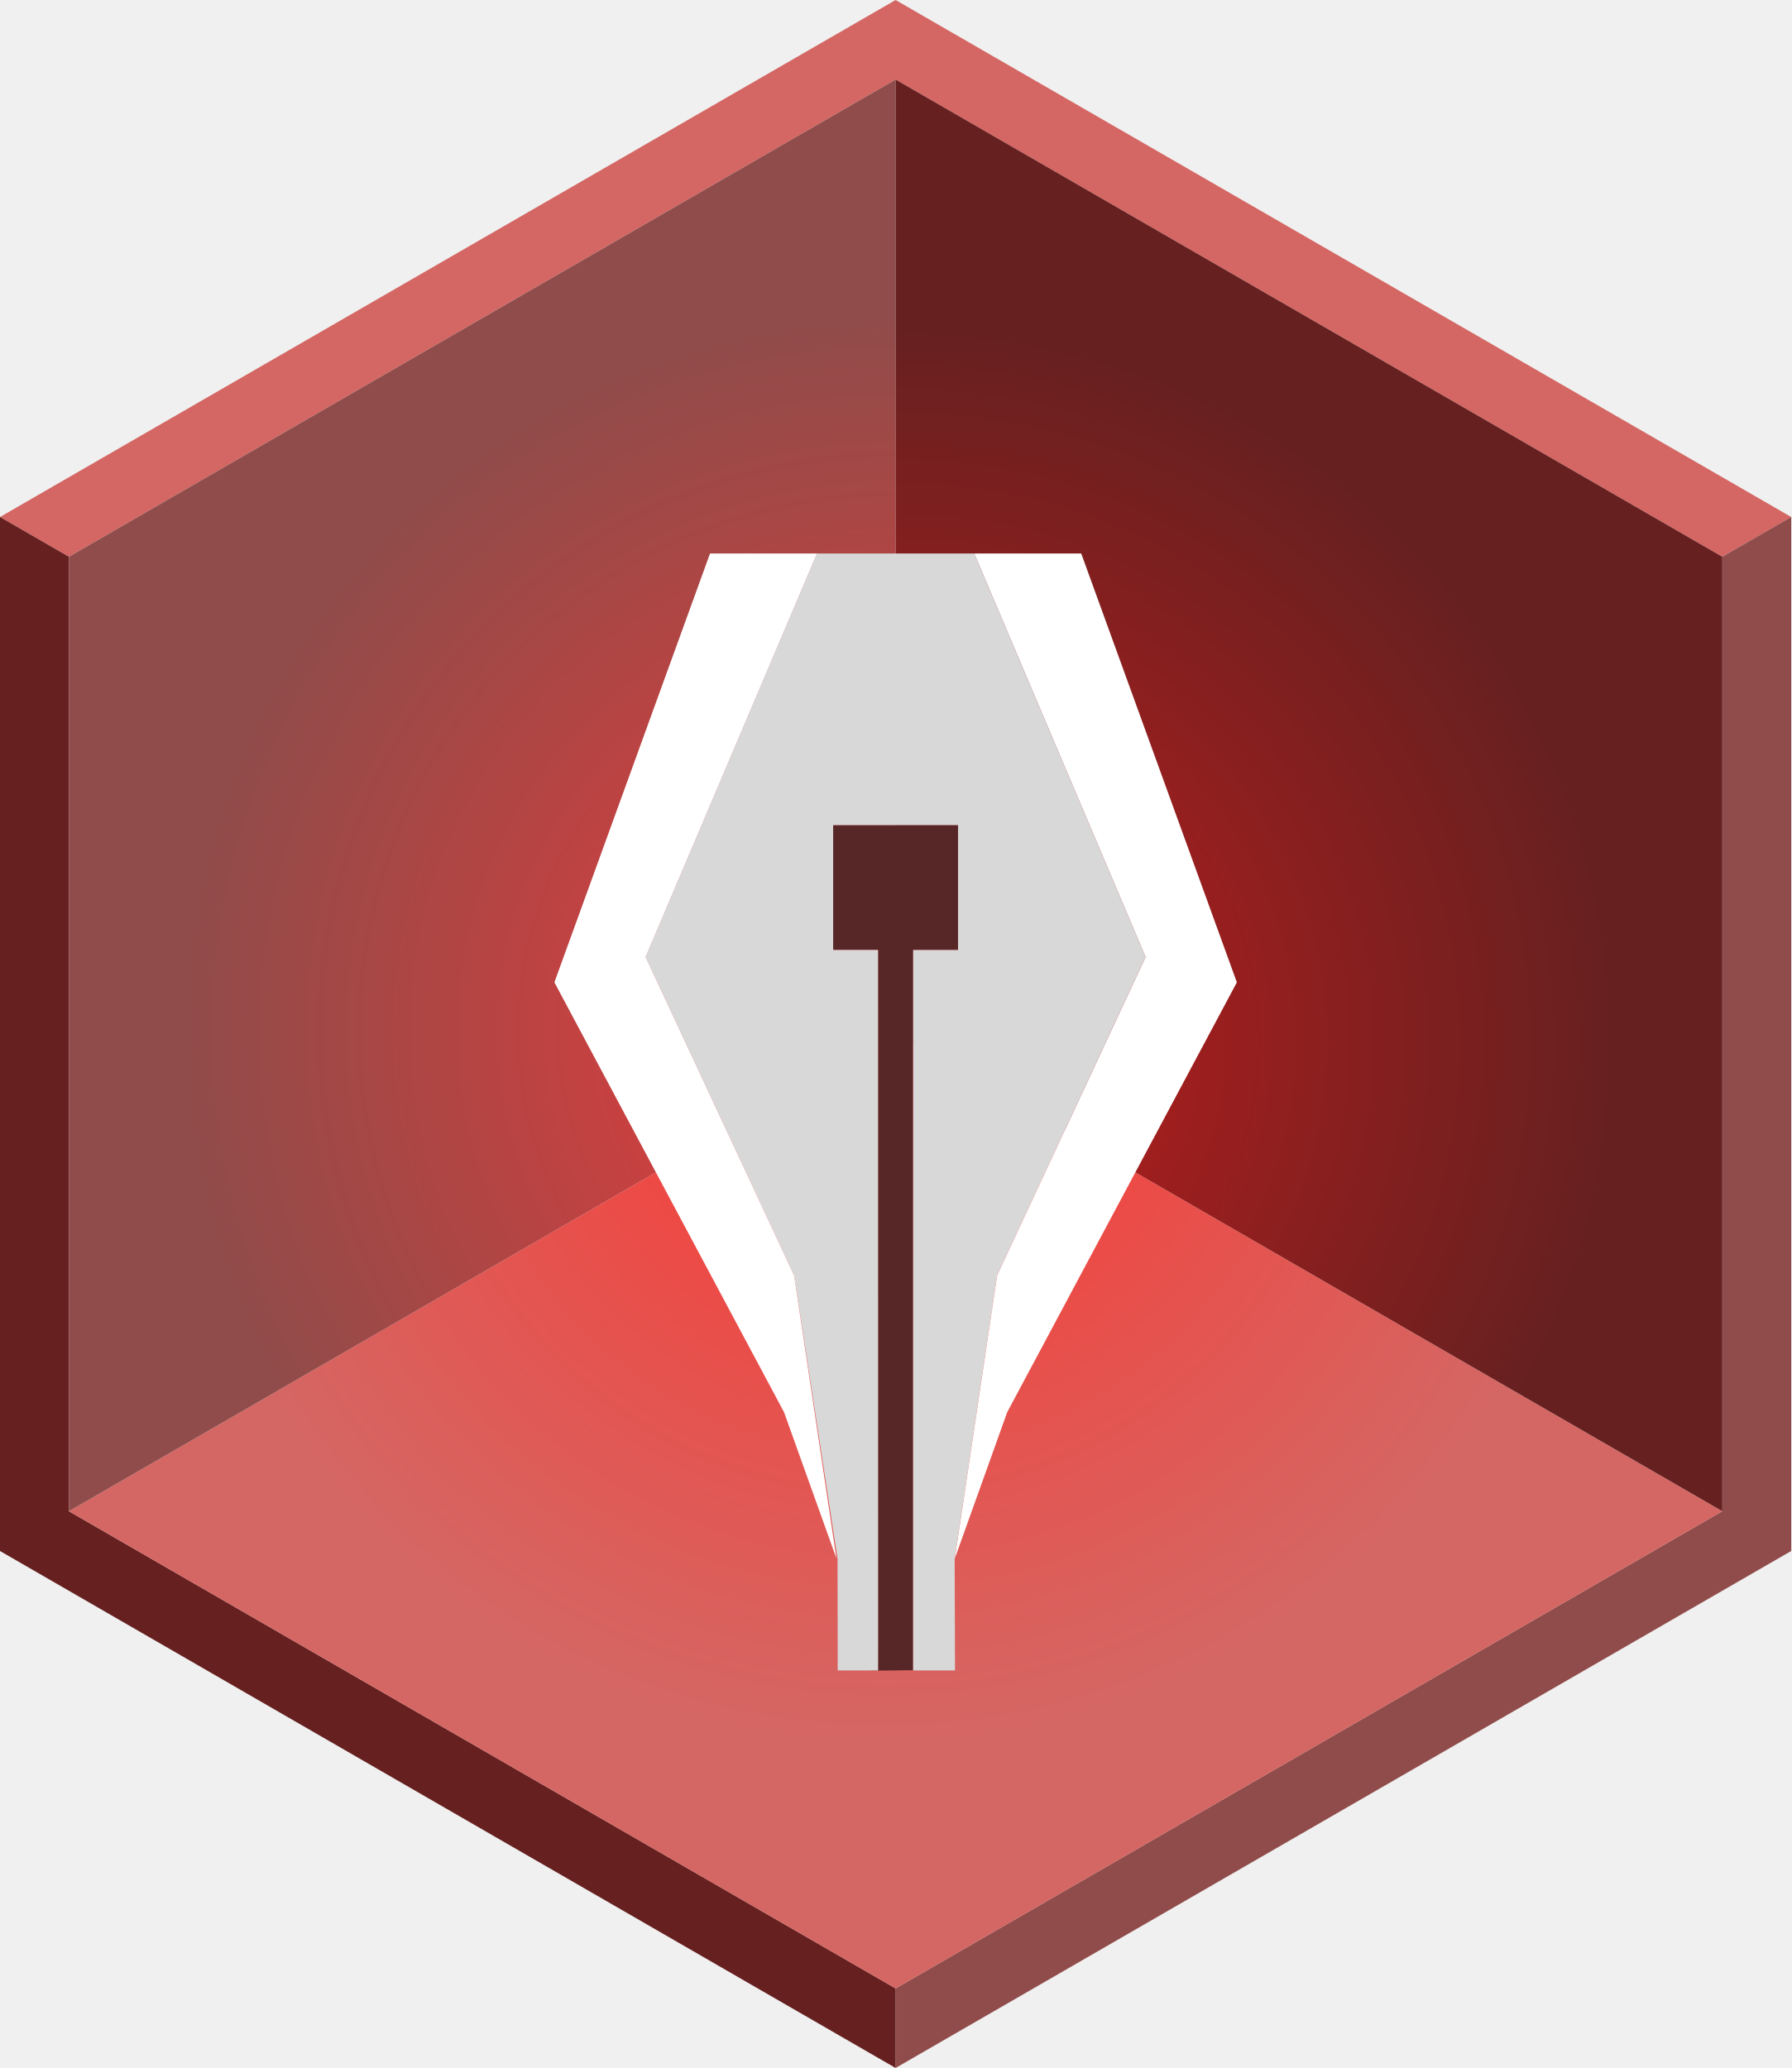
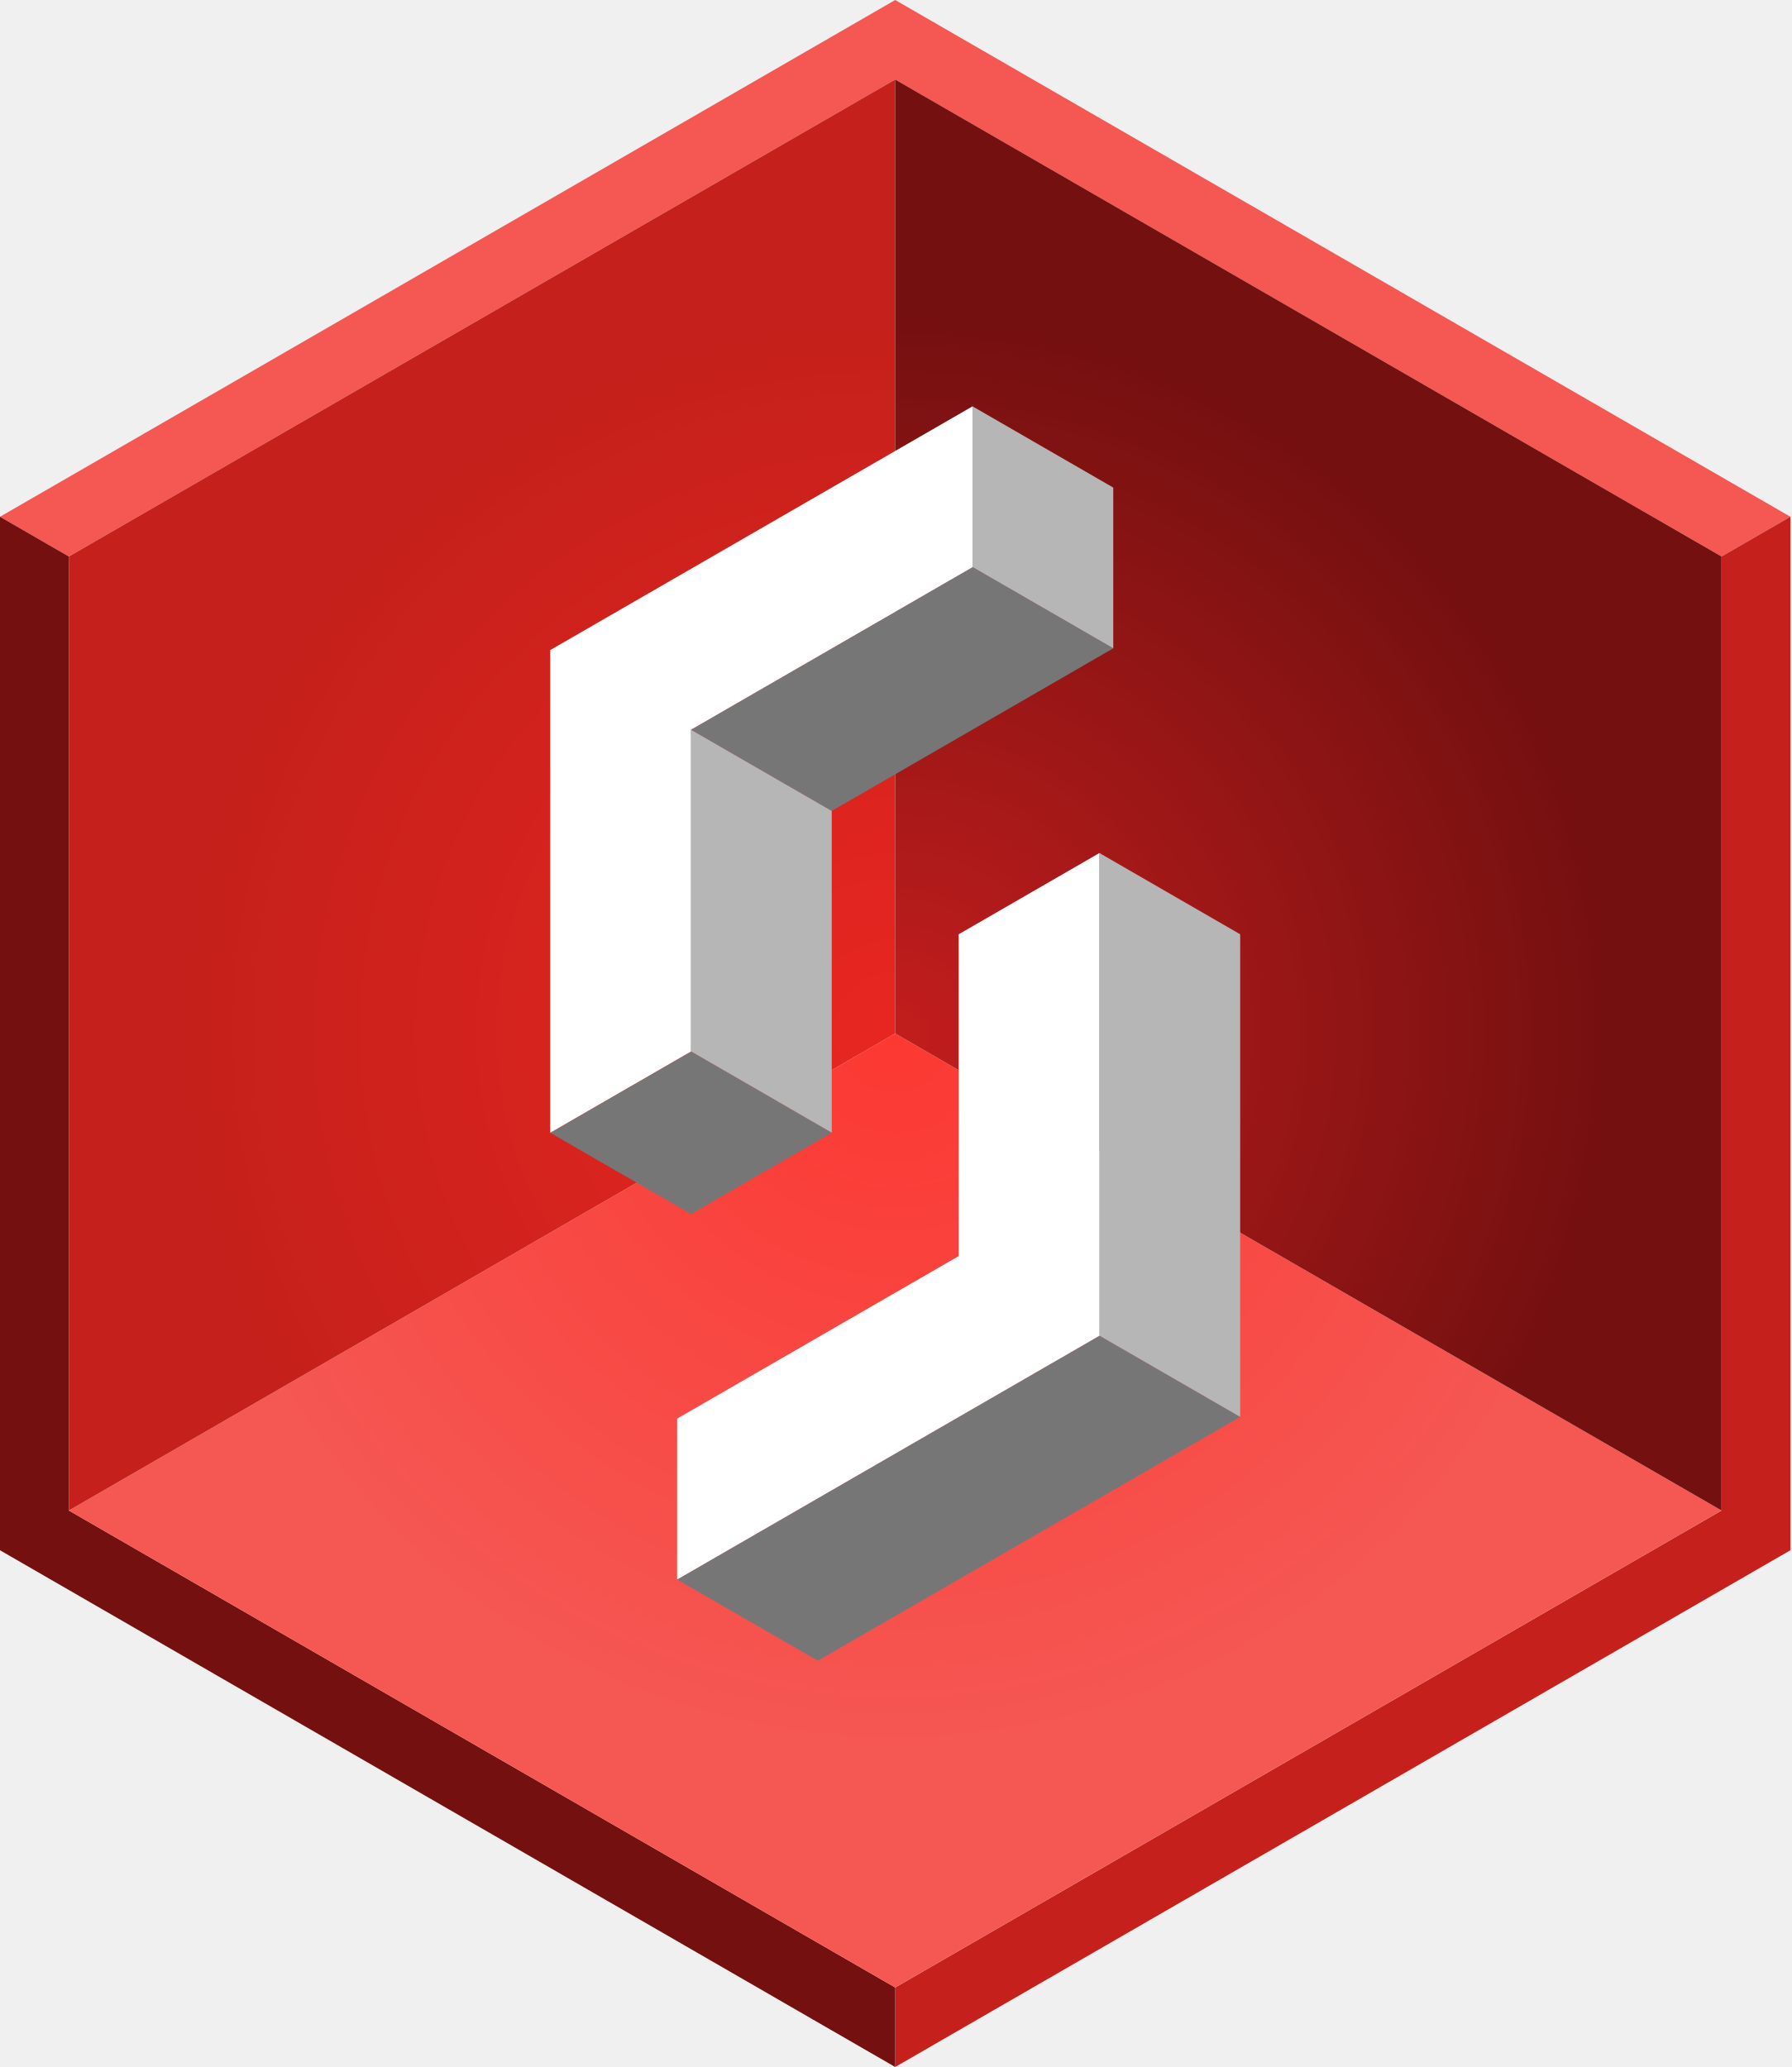
- <svg xmlns="http://www.w3.org/2000/svg" viewBox="0 0 886.82 1024">
+ <svg xmlns="http://www.w3.org/2000/svg" width="100%" height="100%" viewBox="0 0 1442 1664">
+   <g transform="matrix(3.43558,0,0,4.36447,-765.061,-1284.28)">
+     <g transform="matrix(0.291072,0,0,0.229123,-729.15,15.6452)">
+       <path d="M3990.64,1216L3270.11,1632L3325.54,1664L3990.64,1280L4655.75,1664L4711.18,1632L3990.64,1216Z" style="fill:rgb(245,87,83);" />
+     </g>
+     <g transform="matrix(-0.145536,0.198426,-0.252076,-0.114562,1529.45,-72.3381)">
+       <path d="M3270.11,1632L3325.54,1664L3990.64,1280L4655.75,1664L4711.18,1632L3990.64,1216" style="fill:rgb(197,32,27);" />
+     </g>
+     <g transform="matrix(-0.145536,-0.198426,0.252076,-0.114562,496.946,1511.36)">
+       <path d="M3325.54,1664L3990.64,1280L4655.75,1664L4711.18,1632L3990.64,1216L3270.11,1632" style="fill:rgb(117,16,16);" />
+     </g>
+     <g transform="matrix(0.291072,0,0,0.229123,-1981.71,96.2965)">
+       <path d="M7628.8,2080L8293.9,1696L8959.01,2080L8293.9,2464L7628.8,2080Z" style="fill:url(#_Radial1);" />
+     </g>
+     <g transform="matrix(0.291072,0,0,0.229123,-1981.71,96.2965)">
+       <path d="M8293.9,1696L7628.8,2080L7628.8,1312L8293.9,928" style="fill:url(#_Radial2);" />
+     </g>
+     <g transform="matrix(0.291072,0,0,0.229123,-1981.71,96.2965)">
+       <path d="M8293.9,928L8959.01,1312L8959.01,2080L8293.9,1696L8293.9,928Z" style="fill:url(#_Radial3);" />
+     </g>
+   </g>
+   <g transform="matrix(3.1782,0,0,4.0375,236.383,-308.364)">
+     <g transform="matrix(0.320136,0,0,0.252001,-2790.03,-1971.93)">
+       <path d="M9352.63,9184.97L9463.89,9249.21L9129.74,9442.13L9018.47,9377.9L9352.63,9184.97Z" style="fill:rgb(118,118,118);" />
+     </g>
+     <g transform="matrix(0.320136,0,0,0.252001,-2790.03,-1971.93)">
+       <path d="M9463.89,9249.21L9352.54,9184.92L9352.54,8803.09L9463.89,8867.39L9463.89,9249.21Z" style="fill:rgb(182,182,182);" />
+     </g>
+     <g transform="matrix(0.320136,0,0,0.252001,-2790.03,-1971.93)">
+       <path d="M9241.18,9122.02L9241.18,8867.39L9352.54,8803.09L9352.54,9185.02L9018.47,9377.9L9018.47,9250.6L9241.18,9122.02Z" style="fill:white;" />
+     </g>
+   </g>
+   <g transform="matrix(3.1782,0,0,4.0375,199.379,-308.364)">
+     <g transform="matrix(-0.319067,0.145007,-0.611103,-0.27773,8953.59,1928.88)">
+       <rect x="8190.2" y="10133.2" width="111.819" height="58.287" style="fill:rgb(118,118,118);" />
+     </g>
+     <g transform="matrix(0.320136,0,5.87622e-33,0.252001,-2584.94,-2320.97)">
+       <path d="M8647.96,9961.99L8425.16,10090.6L8536.43,10154.9L8759.23,10026.2L8647.96,9961.99Z" style="fill:rgb(118,118,118);" />
+     </g>
+     <g transform="matrix(0.320136,0,5.87622e-33,0.252001,-2584.94,-2320.97)">
+       <path d="M8425.16,10090.6L8425.16,10345.1L8536.52,10409.4L8536.52,10154.9L8425.16,10090.6Z" style="fill:rgb(182,182,182);" />
+     </g>
+     <g transform="matrix(-0.447353,-0.203309,1.02028e-16,-0.496189,3857.65,6934.98)">
+       <rect x="8133.29" y="10229.5" width="79.688" height="64.595" style="fill:rgb(182,182,182);" />
+     </g>
+     <g transform="matrix(0.320136,0,5.87622e-33,0.252001,-2584.94,-2320.97)">
+       <path d="M8647.87,9834.75L8313.81,10027.6L8313.81,10409.5L8425.16,10345.2L8425.16,10090.6C8425.16,10090.6 8647.87,9962.04 8647.87,9962.04L8647.87,9834.75Z" style="fill:white;" />
+     </g>
+   </g>
  <defs>
-     <radialGradient id="Unbenannter_Verlauf_10" cx="-195.94" cy="1024.05" fx="-195.94" fy="1024.05" r="1.03" gradientTransform="translate(-353259.2 68187.55) rotate(90) scale(345.39 -345.39)" gradientUnits="userSpaceOnUse">
-       <stop offset="0" stop-color="#fc3832" />
-       <stop offset="1" stop-color="#d46764" />
+     <radialGradient id="_Radial1" cx="0" cy="0" r="1" gradientUnits="userSpaceOnUse" gradientTransform="matrix(8.18545e-12,576,-576,8.18545e-12,8293.9,1696)">
+       <stop offset="0" style="stop-color:rgb(252,56,50);stop-opacity:1" />
+       <stop offset="1" style="stop-color:rgb(245,87,83);stop-opacity:1" />
    </radialGradient>
-     <radialGradient id="Unbenannter_Verlauf_2" cx="-195.96" cy="1024.07" fx="-195.96" fy="1024.07" r="1.03" gradientTransform="translate(118682.34 -339648.66) rotate(-150) scale(345.39 -345.39)" gradientUnits="userSpaceOnUse">
-       <stop offset="0" stop-color="#ea3a3a" />
-       <stop offset="1" stop-color="#8f4c4a" />
+     <radialGradient id="_Radial2" cx="0" cy="0" r="1" gradientUnits="userSpaceOnUse" gradientTransform="matrix(-498.831,-288,288,-498.831,8293.9,1696)">
+       <stop offset="0" style="stop-color:rgb(232,38,33);stop-opacity:1" />
+       <stop offset="1" style="stop-color:rgb(197,32,27);stop-opacity:1" />
    </radialGradient>
-     <radialGradient id="Unbenannter_Verlauf_3" cx="-195.96" cy="1024.04" fx="-195.96" fy="1024.04" r="1.03" gradientTransform="translate(235908.99 272981.98) rotate(-30) scale(345.39 -345.39)" gradientUnits="userSpaceOnUse">
-       <stop offset="0" stop-color="#c21d1d" />
-       <stop offset="1" stop-color="#662020" />
+     <radialGradient id="_Radial3" cx="0" cy="0" r="1" gradientUnits="userSpaceOnUse" gradientTransform="matrix(498.831,-288,288,498.831,8293.9,1696)">
+       <stop offset="0" style="stop-color:rgb(194,29,29);stop-opacity:1" />
+       <stop offset="1" style="stop-color:rgb(117,16,16);stop-opacity:1" />
    </radialGradient>
  </defs>
-   <g>
-     <path d="M443.4,0L0,256l34.11,19.69L443.4,39.38l409.3,236.31,34.11-19.69L443.4,0Z" fill="#d46764" fill-rule="evenodd" />
-     <path d="M886.81,255.99l-34.11,19.69v472.61s-409.3,236.31-409.3,236.31v39.39s443.41-256,443.41-256" fill="#8f4c4a" fill-rule="evenodd" />
-     <path d="M443.41,984.61L34.11,748.31V275.69S0,256,0,256V768s443.41,256,443.41,256" fill="#662020" fill-rule="evenodd" />
-     <path d="M34.11,748.31l409.29-236.31,409.3,236.31-409.3,236.31L34.11,748.31Z" fill="url(#Unbenannter_Verlauf_10)" fill-rule="evenodd" />
-     <path d="M443.4,512L34.11,748.31V275.69L443.4,39.38" fill="url(#Unbenannter_Verlauf_2)" fill-rule="evenodd" />
-     <path d="M443.4,39.38l409.3,236.31v472.61l-409.3-236.31V39.38Z" fill="url(#Unbenannter_Verlauf_3)" fill-rule="evenodd" />
-   </g>
-   <g>
-     <path d="M431.01,827.14h3.7V470.38h-22.23v-61.83h61.83v61.83h-22.23v356.65l-21.06,.23v-.11Z" fill="#572727" fill-rule="evenodd" />
-     <path d="M404.51,274.07h77.78l84.86,199.78-73.53,157.78-20.97,140.1,.16,55.41h-20.73V470.38h22.23v-61.83h-61.83v61.83h22.23v356.76h-19.97l-.09-55.41-21.48-140.1-73.53-157.78,84.86-199.78Z" fill="#d8d8d8" fill-rule="evenodd" />
-     <g>
-       <path d="M482.31,274.08l84.86,199.79-73.53,157.75-20.93,140.08,25.94-72.42,113.7-212.86-77.05-212.34h-52.98Z" fill="#fff" fill-rule="evenodd" />
-       <path d="M404.51,274.08l-84.86,199.79,73.53,157.75,20.93,140.08-25.94-72.42-113.7-212.86,77.05-212.34h52.98Z" fill="#fff" fill-rule="evenodd" />
-     </g>
-   </g>
</svg>
